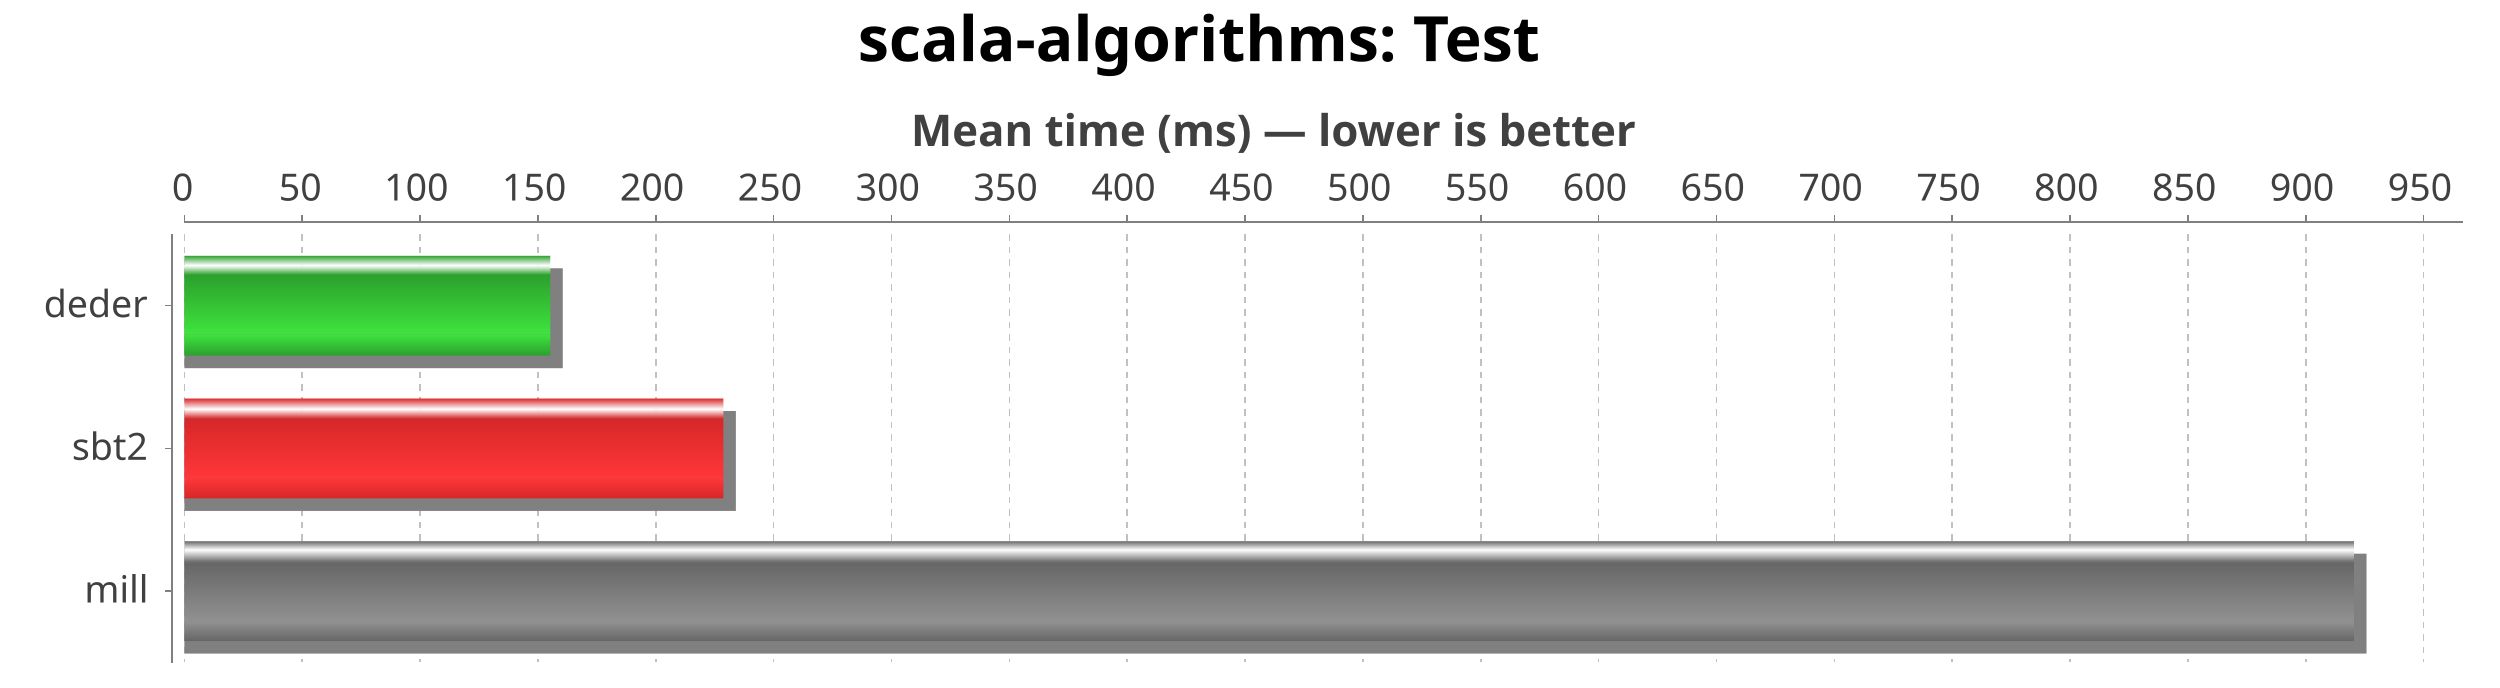
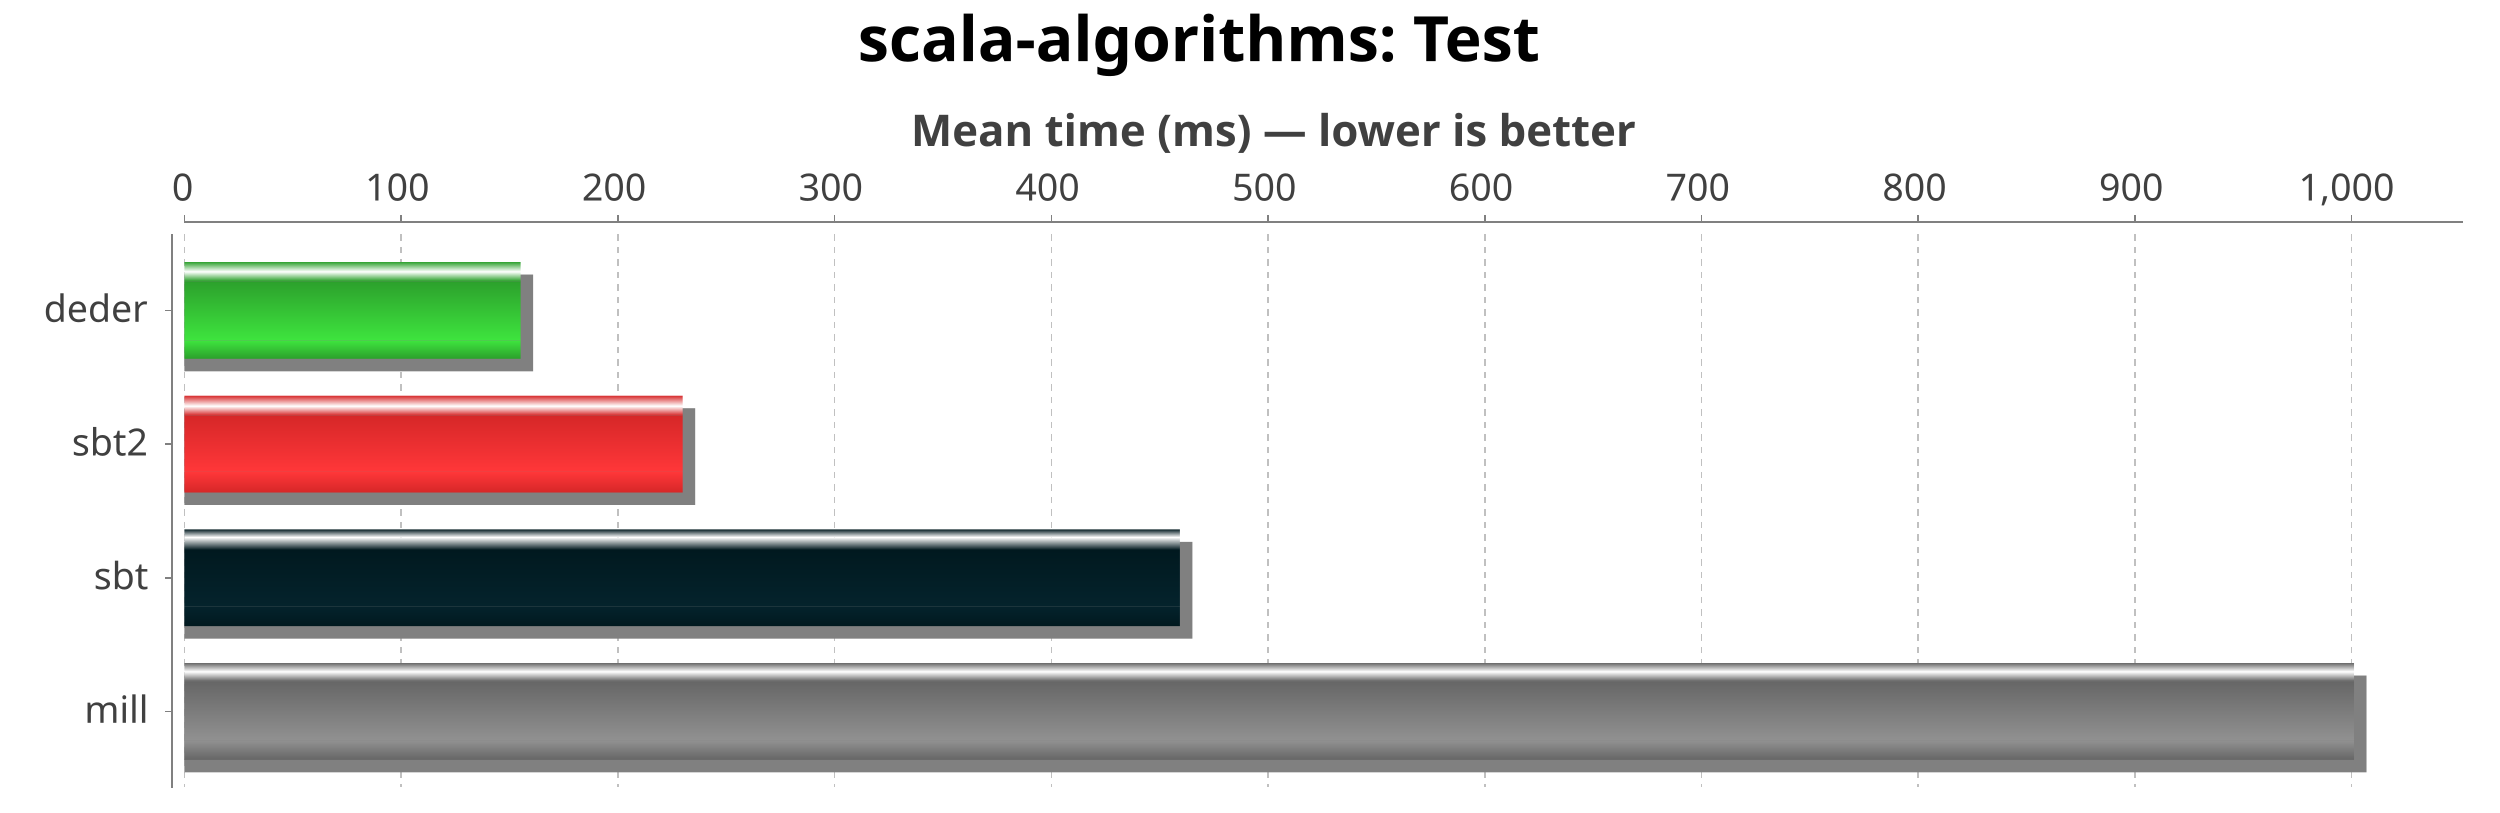
- <svg xmlns="http://www.w3.org/2000/svg" width="800" height="220" text-rendering="auto" shape-rendering="auto">
+ <svg xmlns="http://www.w3.org/2000/svg" width="800" height="260" text-rendering="auto" shape-rendering="auto">
  <defs>
-     <linearGradient id="_100965265885gp8" x1="0" y1="173.18" x2="0" y2="176" gradientUnits="userSpaceOnUse">
+     <linearGradient id="_330754637206gp3" x1="0" y1="109" x2="0" y2="114.82" gradientUnits="userSpaceOnUse">
+       <stop offset="0%" stop-color="rgb(62,228,62)" />
+       <stop offset="100%" stop-color="rgb(44,160,44)" />
+     </linearGradient>
+     <linearGradient id="_330754637206gp8" x1="0" y1="169.4" x2="0" y2="172" gradientUnits="userSpaceOnUse">
+       <stop offset="0%" stop-color="rgb(1,25,31)" />
+       <stop offset="100%" stop-color="rgb(255,255,255)" />
+     </linearGradient>
+     <linearGradient id="_330754637206gp10" x1="0" y1="176" x2="0" y2="194" gradientUnits="userSpaceOnUse">
+       <stop offset="0%" stop-color="rgb(1,25,31)" />
+       <stop offset="100%" stop-color="rgb(4,35,44)" />
+     </linearGradient>
+     <linearGradient id="_330754637206gp11" x1="0" y1="194" x2="0" y2="200.38" gradientUnits="userSpaceOnUse">
+       <stop offset="0%" stop-color="rgb(4,35,44)" />
+       <stop offset="100%" stop-color="rgb(1,25,31)" />
+     </linearGradient>
+     <linearGradient id="_330754637206gp1" x1="0" y1="87" x2="0" y2="90" gradientUnits="userSpaceOnUse">
+       <stop offset="0%" stop-color="rgb(255,255,255)" />
+       <stop offset="100%" stop-color="rgb(44,160,44)" />
+     </linearGradient>
+     <linearGradient id="_330754637206gp2" x1="0" y1="90" x2="0" y2="109" gradientUnits="userSpaceOnUse">
+       <stop offset="0%" stop-color="rgb(44,160,44)" />
+       <stop offset="100%" stop-color="rgb(62,228,62)" />
+     </linearGradient>
+     <linearGradient id="_330754637206gp5" x1="0" y1="130" x2="0" y2="133" gradientUnits="userSpaceOnUse">
+       <stop offset="0%" stop-color="rgb(255,255,255)" />
+       <stop offset="100%" stop-color="rgb(214,39,40)" />
+     </linearGradient>
+     <linearGradient id="_330754637206gp6" x1="0" y1="133" x2="0" y2="151" gradientUnits="userSpaceOnUse">
+       <stop offset="0%" stop-color="rgb(214,39,40)" />
+       <stop offset="100%" stop-color="rgb(255,55,57)" />
+     </linearGradient>
+     <linearGradient id="_330754637206gp7" x1="0" y1="151" x2="0" y2="157.6" gradientUnits="userSpaceOnUse">
+       <stop offset="0%" stop-color="rgb(255,55,57)" />
+       <stop offset="100%" stop-color="rgb(214,39,40)" />
+     </linearGradient>
+     <linearGradient id="_330754637206gp14" x1="0" y1="218" x2="0" y2="237" gradientUnits="userSpaceOnUse">
+       <stop offset="0%" stop-color="rgb(102,102,102)" />
+       <stop offset="100%" stop-color="rgb(145,145,145)" />
+     </linearGradient>
+     <linearGradient id="_330754637206gp4" x1="0" y1="126.62" x2="0" y2="130" gradientUnits="userSpaceOnUse">
+       <stop offset="0%" stop-color="rgb(214,39,40)" />
+       <stop offset="100%" stop-color="rgb(255,255,255)" />
+     </linearGradient>
+     <linearGradient id="_330754637206gp9" x1="0" y1="172" x2="0" y2="176" gradientUnits="userSpaceOnUse">
+       <stop offset="0%" stop-color="rgb(255,255,255)" />
+       <stop offset="100%" stop-color="rgb(1,25,31)" />
+     </linearGradient>
+     <linearGradient id="_330754637206gp12" x1="0" y1="212.18" x2="0" y2="215" gradientUnits="userSpaceOnUse">
      <stop offset="0%" stop-color="rgb(102,102,102)" />
      <stop offset="100%" stop-color="rgb(255,255,255)" />
    </linearGradient>
-     <linearGradient id="_100965265885gp3" x1="0" y1="107" x2="0" y2="113.82" gradientUnits="userSpaceOnUse">
-       <stop offset="0%" stop-color="rgb(62,228,62)" />
-       <stop offset="100%" stop-color="rgb(44,160,44)" />
-     </linearGradient>
-     <linearGradient id="_100965265885gp4" x1="0" y1="127.52" x2="0" y2="131" gradientUnits="userSpaceOnUse">
-       <stop offset="0%" stop-color="rgb(214,39,40)" />
-       <stop offset="100%" stop-color="rgb(255,255,255)" />
-     </linearGradient>
-     <linearGradient id="_100965265885gp7" x1="0" y1="153" x2="0" y2="159.48" gradientUnits="userSpaceOnUse">
-       <stop offset="0%" stop-color="rgb(255,55,57)" />
-       <stop offset="100%" stop-color="rgb(214,39,40)" />
-     </linearGradient>
-     <linearGradient id="_100965265885gp1" x1="0" y1="85" x2="0" y2="88" gradientUnits="userSpaceOnUse">
-       <stop offset="0%" stop-color="rgb(255,255,255)" />
-       <stop offset="100%" stop-color="rgb(44,160,44)" />
-     </linearGradient>
-     <linearGradient id="_100965265885gp5" x1="0" y1="131" x2="0" y2="134" gradientUnits="userSpaceOnUse">
-       <stop offset="0%" stop-color="rgb(255,255,255)" />
-       <stop offset="100%" stop-color="rgb(214,39,40)" />
-     </linearGradient>
-     <linearGradient id="_100965265885gp9" x1="0" y1="176" x2="0" y2="180" gradientUnits="userSpaceOnUse">
+     <linearGradient id="_330754637206gp13" x1="0" y1="215" x2="0" y2="218" gradientUnits="userSpaceOnUse">
      <stop offset="0%" stop-color="rgb(255,255,255)" />
      <stop offset="100%" stop-color="rgb(102,102,102)" />
    </linearGradient>
-     <linearGradient id="_100965265885gp0" x1="0" y1="81.85" x2="0" y2="85" gradientUnits="userSpaceOnUse">
+     <linearGradient id="_330754637206gp15" x1="0" y1="237" x2="0" y2="243.15" gradientUnits="userSpaceOnUse">
+       <stop offset="0%" stop-color="rgb(145,145,145)" />
+       <stop offset="100%" stop-color="rgb(102,102,102)" />
+     </linearGradient>
+     <linearGradient id="_330754637206gp0" x1="0" y1="83.85" x2="0" y2="87" gradientUnits="userSpaceOnUse">
      <stop offset="0%" stop-color="rgb(44,160,44)" />
      <stop offset="100%" stop-color="rgb(255,255,255)" />
    </linearGradient>
-     <linearGradient id="_100965265885gp2" x1="0" y1="88" x2="0" y2="107" gradientUnits="userSpaceOnUse">
-       <stop offset="0%" stop-color="rgb(44,160,44)" />
-       <stop offset="100%" stop-color="rgb(62,228,62)" />
-     </linearGradient>
-     <linearGradient id="_100965265885gp6" x1="0" y1="134" x2="0" y2="153" gradientUnits="userSpaceOnUse">
-       <stop offset="0%" stop-color="rgb(214,39,40)" />
-       <stop offset="100%" stop-color="rgb(255,55,57)" />
-     </linearGradient>
-     <linearGradient id="_100965265885gp10" x1="0" y1="180" x2="0" y2="199" gradientUnits="userSpaceOnUse">
-       <stop offset="0%" stop-color="rgb(102,102,102)" />
-       <stop offset="100%" stop-color="rgb(145,145,145)" />
-     </linearGradient>
-     <linearGradient id="_100965265885gp11" x1="0" y1="199" x2="0" y2="205.15" gradientUnits="userSpaceOnUse">
-       <stop offset="0%" stop-color="rgb(145,145,145)" />
-       <stop offset="100%" stop-color="rgb(102,102,102)" />
-     </linearGradient>
-     <clipPath id="_100965265885clip-0">
-       <path d="M0,0L0,220L800,220L800,0Z" />
+     <clipPath id="_330754637206clip-0">
+       <path d="M0,0L0,260L800,260L800,0Z" />
    </clipPath>
-     <clipPath id="_100965265885clip-1">
-       <path d="M59,75L59,212L788,212L788,75Z" />
+     <clipPath id="_330754637206clip-1">
+       <path d="M59,75L59,252L788,252L788,75Z" />
    </clipPath>
  </defs>
-   <rect x="0" y="0" width="800" height="220" style="fill:rgb(255,255,255)" clip-path="url(#_100965265885clip-0)" />
+   <rect x="0" y="0" width="800" height="260" style="fill:rgb(255,255,255)" clip-path="url(#_330754637206clip-0)" />
  <g>
-     <text x="274.5" y="19.56" style="fill: rgb(0,0,0); fill-opacity: 1.0; font-family: sans-serif; font-size: 20px; font-weight: bold;" clip-path="url(#_100965265885clip-0)">scala-algorithms: Test</text>
+     <text x="274.5" y="19.56" style="fill: rgb(0,0,0); fill-opacity: 1.0; font-family: sans-serif; font-size: 20px; font-weight: bold;" clip-path="url(#_330754637206clip-0)">scala-algorithms: Test</text>
  </g>
-   <rect x="59" y="75" width="729" height="137" style="fill:rgb(255,255,255)" clip-path="url(#_100965265885clip-0)" />
-   <line x1="59" y1="71" x2="788" y2="71" style="stroke-width:0.5;stroke:rgb(128,128,128);stroke-opacity:1.0;stroke-linecap:square;stroke-miterlimit:10;shape-rendering:crispEdges" clip-path="url(#_100965265885clip-0)" />
+   <rect x="59" y="75" width="729" height="177" style="fill:rgb(255,255,255)" clip-path="url(#_330754637206clip-0)" />
+   <line x1="59" y1="71" x2="788" y2="71" style="stroke-width:0.5;stroke:rgb(128,128,128);stroke-opacity:1.0;stroke-linecap:square;stroke-miterlimit:10;shape-rendering:crispEdges" clip-path="url(#_330754637206clip-0)" />
  <g>
-     <text x="55" y="64.17" style="fill: rgb(64,64,64); fill-opacity: 1.0; font-family: sans-serif; font-size: 12px;" clip-path="url(#_100965265885clip-0)">0</text>
+     <text x="55" y="64.17" style="fill: rgb(64,64,64); fill-opacity: 1.0; font-family: sans-serif; font-size: 12px;" clip-path="url(#_330754637206clip-0)">0</text>
  </g>
-   <line x1="59" y1="69" x2="59" y2="71" style="stroke-width:0.5;stroke:rgb(128,128,128);stroke-opacity:1.0;stroke-linecap:square;stroke-miterlimit:10;shape-rendering:crispEdges" clip-path="url(#_100965265885clip-0)" />
+   <line x1="59" y1="69" x2="59" y2="71" style="stroke-width:0.5;stroke:rgb(128,128,128);stroke-opacity:1.0;stroke-linecap:square;stroke-miterlimit:10;shape-rendering:crispEdges" clip-path="url(#_330754637206clip-0)" />
  <g>
-     <text x="89.21" y="64.17" style="fill: rgb(64,64,64); fill-opacity: 1.0; font-family: sans-serif; font-size: 12px;" clip-path="url(#_100965265885clip-0)">50</text>
+     <text x="116.85" y="64.17" style="fill: rgb(64,64,64); fill-opacity: 1.0; font-family: sans-serif; font-size: 12px;" clip-path="url(#_330754637206clip-0)">100</text>
  </g>
-   <line x1="96.71" y1="69" x2="96.71" y2="71" style="stroke-width:0.5;stroke:rgb(128,128,128);stroke-opacity:1.0;stroke-linecap:square;stroke-miterlimit:10;shape-rendering:crispEdges" clip-path="url(#_100965265885clip-0)" />
+   <line x1="128.35" y1="69" x2="128.35" y2="71" style="stroke-width:0.5;stroke:rgb(128,128,128);stroke-opacity:1.0;stroke-linecap:square;stroke-miterlimit:10;shape-rendering:crispEdges" clip-path="url(#_330754637206clip-0)" />
  <g>
-     <text x="122.93" y="64.17" style="fill: rgb(64,64,64); fill-opacity: 1.0; font-family: sans-serif; font-size: 12px;" clip-path="url(#_100965265885clip-0)">100</text>
+     <text x="186.21" y="64.17" style="fill: rgb(64,64,64); fill-opacity: 1.0; font-family: sans-serif; font-size: 12px;" clip-path="url(#_330754637206clip-0)">200</text>
  </g>
-   <line x1="134.43" y1="69" x2="134.43" y2="71" style="stroke-width:0.5;stroke:rgb(128,128,128);stroke-opacity:1.0;stroke-linecap:square;stroke-miterlimit:10;shape-rendering:crispEdges" clip-path="url(#_100965265885clip-0)" />
+   <line x1="197.71" y1="69" x2="197.71" y2="71" style="stroke-width:0.5;stroke:rgb(128,128,128);stroke-opacity:1.0;stroke-linecap:square;stroke-miterlimit:10;shape-rendering:crispEdges" clip-path="url(#_330754637206clip-0)" />
  <g>
-     <text x="160.64" y="64.17" style="fill: rgb(64,64,64); fill-opacity: 1.0; font-family: sans-serif; font-size: 12px;" clip-path="url(#_100965265885clip-0)">150</text>
+     <text x="255.56" y="64.17" style="fill: rgb(64,64,64); fill-opacity: 1.0; font-family: sans-serif; font-size: 12px;" clip-path="url(#_330754637206clip-0)">300</text>
  </g>
-   <line x1="172.14" y1="69" x2="172.14" y2="71" style="stroke-width:0.5;stroke:rgb(128,128,128);stroke-opacity:1.0;stroke-linecap:square;stroke-miterlimit:10;shape-rendering:crispEdges" clip-path="url(#_100965265885clip-0)" />
+   <line x1="267.06" y1="69" x2="267.06" y2="71" style="stroke-width:0.5;stroke:rgb(128,128,128);stroke-opacity:1.0;stroke-linecap:square;stroke-miterlimit:10;shape-rendering:crispEdges" clip-path="url(#_330754637206clip-0)" />
  <g>
-     <text x="198.36" y="64.17" style="fill: rgb(64,64,64); fill-opacity: 1.0; font-family: sans-serif; font-size: 12px;" clip-path="url(#_100965265885clip-0)">200</text>
+     <text x="324.92" y="64.17" style="fill: rgb(64,64,64); fill-opacity: 1.0; font-family: sans-serif; font-size: 12px;" clip-path="url(#_330754637206clip-0)">400</text>
  </g>
-   <line x1="209.86" y1="69" x2="209.86" y2="71" style="stroke-width:0.5;stroke:rgb(128,128,128);stroke-opacity:1.0;stroke-linecap:square;stroke-miterlimit:10;shape-rendering:crispEdges" clip-path="url(#_100965265885clip-0)" />
+   <line x1="336.42" y1="69" x2="336.42" y2="71" style="stroke-width:0.5;stroke:rgb(128,128,128);stroke-opacity:1.0;stroke-linecap:square;stroke-miterlimit:10;shape-rendering:crispEdges" clip-path="url(#_330754637206clip-0)" />
  <g>
-     <text x="236.07" y="64.17" style="fill: rgb(64,64,64); fill-opacity: 1.0; font-family: sans-serif; font-size: 12px;" clip-path="url(#_100965265885clip-0)">250</text>
+     <text x="394.27" y="64.17" style="fill: rgb(64,64,64); fill-opacity: 1.0; font-family: sans-serif; font-size: 12px;" clip-path="url(#_330754637206clip-0)">500</text>
  </g>
-   <line x1="247.57" y1="69" x2="247.57" y2="71" style="stroke-width:0.5;stroke:rgb(128,128,128);stroke-opacity:1.0;stroke-linecap:square;stroke-miterlimit:10;shape-rendering:crispEdges" clip-path="url(#_100965265885clip-0)" />
+   <line x1="405.77" y1="69" x2="405.77" y2="71" style="stroke-width:0.5;stroke:rgb(128,128,128);stroke-opacity:1.0;stroke-linecap:square;stroke-miterlimit:10;shape-rendering:crispEdges" clip-path="url(#_330754637206clip-0)" />
  <g>
-     <text x="273.79" y="64.17" style="fill: rgb(64,64,64); fill-opacity: 1.0; font-family: sans-serif; font-size: 12px;" clip-path="url(#_100965265885clip-0)">300</text>
+     <text x="463.63" y="64.17" style="fill: rgb(64,64,64); fill-opacity: 1.0; font-family: sans-serif; font-size: 12px;" clip-path="url(#_330754637206clip-0)">600</text>
  </g>
-   <line x1="285.29" y1="69" x2="285.29" y2="71" style="stroke-width:0.5;stroke:rgb(128,128,128);stroke-opacity:1.0;stroke-linecap:square;stroke-miterlimit:10;shape-rendering:crispEdges" clip-path="url(#_100965265885clip-0)" />
+   <line x1="475.13" y1="69" x2="475.13" y2="71" style="stroke-width:0.5;stroke:rgb(128,128,128);stroke-opacity:1.0;stroke-linecap:square;stroke-miterlimit:10;shape-rendering:crispEdges" clip-path="url(#_330754637206clip-0)" />
  <g>
-     <text x="311.5" y="64.17" style="fill: rgb(64,64,64); fill-opacity: 1.0; font-family: sans-serif; font-size: 12px;" clip-path="url(#_100965265885clip-0)">350</text>
+     <text x="532.98" y="64.17" style="fill: rgb(64,64,64); fill-opacity: 1.0; font-family: sans-serif; font-size: 12px;" clip-path="url(#_330754637206clip-0)">700</text>
  </g>
-   <line x1="323" y1="69" x2="323" y2="71" style="stroke-width:0.5;stroke:rgb(128,128,128);stroke-opacity:1.0;stroke-linecap:square;stroke-miterlimit:10;shape-rendering:crispEdges" clip-path="url(#_100965265885clip-0)" />
+   <line x1="544.48" y1="69" x2="544.48" y2="71" style="stroke-width:0.5;stroke:rgb(128,128,128);stroke-opacity:1.0;stroke-linecap:square;stroke-miterlimit:10;shape-rendering:crispEdges" clip-path="url(#_330754637206clip-0)" />
  <g>
-     <text x="349.22" y="64.17" style="fill: rgb(64,64,64); fill-opacity: 1.0; font-family: sans-serif; font-size: 12px;" clip-path="url(#_100965265885clip-0)">400</text>
+     <text x="602.34" y="64.17" style="fill: rgb(64,64,64); fill-opacity: 1.0; font-family: sans-serif; font-size: 12px;" clip-path="url(#_330754637206clip-0)">800</text>
  </g>
-   <line x1="360.72" y1="69" x2="360.72" y2="71" style="stroke-width:0.5;stroke:rgb(128,128,128);stroke-opacity:1.0;stroke-linecap:square;stroke-miterlimit:10;shape-rendering:crispEdges" clip-path="url(#_100965265885clip-0)" />
+   <line x1="613.84" y1="69" x2="613.84" y2="71" style="stroke-width:0.5;stroke:rgb(128,128,128);stroke-opacity:1.0;stroke-linecap:square;stroke-miterlimit:10;shape-rendering:crispEdges" clip-path="url(#_330754637206clip-0)" />
  <g>
-     <text x="386.93" y="64.17" style="fill: rgb(64,64,64); fill-opacity: 1.0; font-family: sans-serif; font-size: 12px;" clip-path="url(#_100965265885clip-0)">450</text>
+     <text x="671.69" y="64.17" style="fill: rgb(64,64,64); fill-opacity: 1.0; font-family: sans-serif; font-size: 12px;" clip-path="url(#_330754637206clip-0)">900</text>
  </g>
-   <line x1="398.43" y1="69" x2="398.43" y2="71" style="stroke-width:0.5;stroke:rgb(128,128,128);stroke-opacity:1.0;stroke-linecap:square;stroke-miterlimit:10;shape-rendering:crispEdges" clip-path="url(#_100965265885clip-0)" />
+   <line x1="683.19" y1="69" x2="683.19" y2="71" style="stroke-width:0.5;stroke:rgb(128,128,128);stroke-opacity:1.0;stroke-linecap:square;stroke-miterlimit:10;shape-rendering:crispEdges" clip-path="url(#_330754637206clip-0)" />
  <g>
-     <text x="424.65" y="64.17" style="fill: rgb(64,64,64); fill-opacity: 1.0; font-family: sans-serif; font-size: 12px;" clip-path="url(#_100965265885clip-0)">500</text>
+     <text x="735.55" y="64.17" style="fill: rgb(64,64,64); fill-opacity: 1.0; font-family: sans-serif; font-size: 12px;" clip-path="url(#_330754637206clip-0)">1,000</text>
  </g>
-   <line x1="436.15" y1="69" x2="436.15" y2="71" style="stroke-width:0.5;stroke:rgb(128,128,128);stroke-opacity:1.0;stroke-linecap:square;stroke-miterlimit:10;shape-rendering:crispEdges" clip-path="url(#_100965265885clip-0)" />
+   <line x1="752.55" y1="69" x2="752.55" y2="71" style="stroke-width:0.5;stroke:rgb(128,128,128);stroke-opacity:1.0;stroke-linecap:square;stroke-miterlimit:10;shape-rendering:crispEdges" clip-path="url(#_330754637206clip-0)" />
  <g>
-     <text x="462.36" y="64.17" style="fill: rgb(64,64,64); fill-opacity: 1.0; font-family: sans-serif; font-size: 12px;" clip-path="url(#_100965265885clip-0)">550</text>
+     <text x="291.5" y="46.73" style="fill: rgb(64,64,64); fill-opacity: 1.0; font-family: sans-serif; font-size: 14px; font-weight: bold;" clip-path="url(#_330754637206clip-0)">Mean time (ms) — lower is better</text>
  </g>
-   <line x1="473.86" y1="69" x2="473.86" y2="71" style="stroke-width:0.5;stroke:rgb(128,128,128);stroke-opacity:1.0;stroke-linecap:square;stroke-miterlimit:10;shape-rendering:crispEdges" clip-path="url(#_100965265885clip-0)" />
+   <line x1="55" y1="75" x2="55" y2="252" style="stroke-width:0.5;stroke:rgb(128,128,128);stroke-opacity:1.0;stroke-linecap:square;stroke-miterlimit:10;shape-rendering:crispEdges" clip-path="url(#_330754637206clip-0)" />
+   <line x1="55" y1="99.34" x2="55" y2="99.34" style="stroke-width:0.5;stroke:rgb(128,128,128);stroke-opacity:1.0;stroke-linecap:square;stroke-miterlimit:10;shape-rendering:crispEdges" clip-path="url(#_330754637206clip-0)" />
+   <line x1="55" y1="99.34" x2="53" y2="99.34" style="stroke-width:0.5;stroke:rgb(128,128,128);stroke-opacity:1.0;stroke-linecap:square;stroke-miterlimit:10;shape-rendering:crispEdges" clip-path="url(#_330754637206clip-0)" />
+   <line x1="55" y1="142.11" x2="55" y2="142.11" style="stroke-width:0.5;stroke:rgb(128,128,128);stroke-opacity:1.0;stroke-linecap:square;stroke-miterlimit:10;shape-rendering:crispEdges" clip-path="url(#_330754637206clip-0)" />
+   <line x1="55" y1="142.11" x2="53" y2="142.11" style="stroke-width:0.5;stroke:rgb(128,128,128);stroke-opacity:1.0;stroke-linecap:square;stroke-miterlimit:10;shape-rendering:crispEdges" clip-path="url(#_330754637206clip-0)" />
+   <line x1="55" y1="184.89" x2="55" y2="184.89" style="stroke-width:0.5;stroke:rgb(128,128,128);stroke-opacity:1.0;stroke-linecap:square;stroke-miterlimit:10;shape-rendering:crispEdges" clip-path="url(#_330754637206clip-0)" />
+   <line x1="55" y1="184.89" x2="53" y2="184.89" style="stroke-width:0.5;stroke:rgb(128,128,128);stroke-opacity:1.0;stroke-linecap:square;stroke-miterlimit:10;shape-rendering:crispEdges" clip-path="url(#_330754637206clip-0)" />
+   <line x1="55" y1="227.66" x2="55" y2="227.66" style="stroke-width:0.5;stroke:rgb(128,128,128);stroke-opacity:1.0;stroke-linecap:square;stroke-miterlimit:10;shape-rendering:crispEdges" clip-path="url(#_330754637206clip-0)" />
+   <line x1="55" y1="227.66" x2="53" y2="227.66" style="stroke-width:0.5;stroke:rgb(128,128,128);stroke-opacity:1.0;stroke-linecap:square;stroke-miterlimit:10;shape-rendering:crispEdges" clip-path="url(#_330754637206clip-0)" />
  <g>
-     <text x="500.07" y="64.17" style="fill: rgb(64,64,64); fill-opacity: 1.0; font-family: sans-serif; font-size: 12px;" clip-path="url(#_100965265885clip-0)">600</text>
-   </g>
-   <line x1="511.57" y1="69" x2="511.57" y2="71" style="stroke-width:0.5;stroke:rgb(128,128,128);stroke-opacity:1.0;stroke-linecap:square;stroke-miterlimit:10;shape-rendering:crispEdges" clip-path="url(#_100965265885clip-0)" />
-   <g>
-     <text x="537.79" y="64.17" style="fill: rgb(64,64,64); fill-opacity: 1.0; font-family: sans-serif; font-size: 12px;" clip-path="url(#_100965265885clip-0)">650</text>
-   </g>
-   <line x1="549.29" y1="69" x2="549.29" y2="71" style="stroke-width:0.5;stroke:rgb(128,128,128);stroke-opacity:1.0;stroke-linecap:square;stroke-miterlimit:10;shape-rendering:crispEdges" clip-path="url(#_100965265885clip-0)" />
-   <g>
-     <text x="575.5" y="64.17" style="fill: rgb(64,64,64); fill-opacity: 1.0; font-family: sans-serif; font-size: 12px;" clip-path="url(#_100965265885clip-0)">700</text>
-   </g>
-   <line x1="587" y1="69" x2="587" y2="71" style="stroke-width:0.5;stroke:rgb(128,128,128);stroke-opacity:1.0;stroke-linecap:square;stroke-miterlimit:10;shape-rendering:crispEdges" clip-path="url(#_100965265885clip-0)" />
-   <g>
-     <text x="613.22" y="64.17" style="fill: rgb(64,64,64); fill-opacity: 1.0; font-family: sans-serif; font-size: 12px;" clip-path="url(#_100965265885clip-0)">750</text>
-   </g>
-   <line x1="624.72" y1="69" x2="624.72" y2="71" style="stroke-width:0.5;stroke:rgb(128,128,128);stroke-opacity:1.0;stroke-linecap:square;stroke-miterlimit:10;shape-rendering:crispEdges" clip-path="url(#_100965265885clip-0)" />
-   <g>
-     <text x="650.93" y="64.17" style="fill: rgb(64,64,64); fill-opacity: 1.0; font-family: sans-serif; font-size: 12px;" clip-path="url(#_100965265885clip-0)">800</text>
-   </g>
-   <line x1="662.43" y1="69" x2="662.43" y2="71" style="stroke-width:0.5;stroke:rgb(128,128,128);stroke-opacity:1.0;stroke-linecap:square;stroke-miterlimit:10;shape-rendering:crispEdges" clip-path="url(#_100965265885clip-0)" />
-   <g>
-     <text x="688.65" y="64.17" style="fill: rgb(64,64,64); fill-opacity: 1.0; font-family: sans-serif; font-size: 12px;" clip-path="url(#_100965265885clip-0)">850</text>
-   </g>
-   <line x1="700.15" y1="69" x2="700.15" y2="71" style="stroke-width:0.5;stroke:rgb(128,128,128);stroke-opacity:1.0;stroke-linecap:square;stroke-miterlimit:10;shape-rendering:crispEdges" clip-path="url(#_100965265885clip-0)" />
-   <g>
-     <text x="726.36" y="64.17" style="fill: rgb(64,64,64); fill-opacity: 1.0; font-family: sans-serif; font-size: 12px;" clip-path="url(#_100965265885clip-0)">900</text>
-   </g>
-   <line x1="737.86" y1="69" x2="737.86" y2="71" style="stroke-width:0.5;stroke:rgb(128,128,128);stroke-opacity:1.0;stroke-linecap:square;stroke-miterlimit:10;shape-rendering:crispEdges" clip-path="url(#_100965265885clip-0)" />
-   <g>
-     <text x="764.08" y="64.17" style="fill: rgb(64,64,64); fill-opacity: 1.0; font-family: sans-serif; font-size: 12px;" clip-path="url(#_100965265885clip-0)">950</text>
-   </g>
-   <line x1="775.58" y1="69" x2="775.58" y2="71" style="stroke-width:0.5;stroke:rgb(128,128,128);stroke-opacity:1.0;stroke-linecap:square;stroke-miterlimit:10;shape-rendering:crispEdges" clip-path="url(#_100965265885clip-0)" />
-   <g>
-     <text x="291.5" y="46.73" style="fill: rgb(64,64,64); fill-opacity: 1.0; font-family: sans-serif; font-size: 14px; font-weight: bold;" clip-path="url(#_100965265885clip-0)">Mean time (ms) — lower is better</text>
-   </g>
-   <line x1="55" y1="75" x2="55" y2="212" style="stroke-width:0.5;stroke:rgb(128,128,128);stroke-opacity:1.0;stroke-linecap:square;stroke-miterlimit:10;shape-rendering:crispEdges" clip-path="url(#_100965265885clip-0)" />
-   <line x1="55" y1="97.83" x2="55" y2="97.83" style="stroke-width:0.5;stroke:rgb(128,128,128);stroke-opacity:1.0;stroke-linecap:square;stroke-miterlimit:10;shape-rendering:crispEdges" clip-path="url(#_100965265885clip-0)" />
-   <line x1="55" y1="97.83" x2="53" y2="97.83" style="stroke-width:0.5;stroke:rgb(128,128,128);stroke-opacity:1.0;stroke-linecap:square;stroke-miterlimit:10;shape-rendering:crispEdges" clip-path="url(#_100965265885clip-0)" />
-   <line x1="55" y1="143.5" x2="55" y2="143.5" style="stroke-width:0.5;stroke:rgb(128,128,128);stroke-opacity:1.0;stroke-linecap:square;stroke-miterlimit:10;shape-rendering:crispEdges" clip-path="url(#_100965265885clip-0)" />
-   <line x1="55" y1="143.5" x2="53" y2="143.5" style="stroke-width:0.5;stroke:rgb(128,128,128);stroke-opacity:1.0;stroke-linecap:square;stroke-miterlimit:10;shape-rendering:crispEdges" clip-path="url(#_100965265885clip-0)" />
-   <line x1="55" y1="189.17" x2="55" y2="189.17" style="stroke-width:0.5;stroke:rgb(128,128,128);stroke-opacity:1.0;stroke-linecap:square;stroke-miterlimit:10;shape-rendering:crispEdges" clip-path="url(#_100965265885clip-0)" />
-   <line x1="55" y1="189.17" x2="53" y2="189.17" style="stroke-width:0.5;stroke:rgb(128,128,128);stroke-opacity:1.0;stroke-linecap:square;stroke-miterlimit:10;shape-rendering:crispEdges" clip-path="url(#_100965265885clip-0)" />
-   <g>
-     <text x="14" y="101.47" style="fill: rgb(64,64,64); fill-opacity: 1.0; font-family: sans-serif; font-size: 12px;" clip-path="url(#_100965265885clip-0)">deder</text>
+     <text x="14" y="102.98" style="fill: rgb(64,64,64); fill-opacity: 1.0; font-family: sans-serif; font-size: 12px;" clip-path="url(#_330754637206clip-0)">deder</text>
  </g>
  <g>
-     <text x="23" y="147.14" style="fill: rgb(64,64,64); fill-opacity: 1.0; font-family: sans-serif; font-size: 12px;" clip-path="url(#_100965265885clip-0)">sbt2</text>
+     <text x="23" y="145.75" style="fill: rgb(64,64,64); fill-opacity: 1.0; font-family: sans-serif; font-size: 12px;" clip-path="url(#_330754637206clip-0)">sbt2</text>
  </g>
  <g>
-     <text x="27" y="192.81" style="fill: rgb(64,64,64); fill-opacity: 1.0; font-family: sans-serif; font-size: 12px;" clip-path="url(#_100965265885clip-0)">mill</text>
+     <text x="30" y="188.53" style="fill: rgb(64,64,64); fill-opacity: 1.0; font-family: sans-serif; font-size: 12px;" clip-path="url(#_330754637206clip-0)">sbt</text>
  </g>
-   <line x1="59" y1="75" x2="59" y2="212" style="stroke-width:0.5;stroke:rgb(192,192,192);stroke-opacity:1.0;stroke-linejoin:bevel;stroke-miterlimit:0;stroke-dasharray:2.0,2.0;shape-rendering:crispEdges" clip-path="url(#_100965265885clip-1)" />
-   <line x1="96.71" y1="75" x2="96.71" y2="212" style="stroke-width:0.5;stroke:rgb(192,192,192);stroke-opacity:1.0;stroke-linejoin:bevel;stroke-miterlimit:0;stroke-dasharray:2.0,2.0;shape-rendering:crispEdges" clip-path="url(#_100965265885clip-1)" />
-   <line x1="134.43" y1="75" x2="134.43" y2="212" style="stroke-width:0.5;stroke:rgb(192,192,192);stroke-opacity:1.0;stroke-linejoin:bevel;stroke-miterlimit:0;stroke-dasharray:2.0,2.0;shape-rendering:crispEdges" clip-path="url(#_100965265885clip-1)" />
-   <line x1="172.14" y1="75" x2="172.14" y2="212" style="stroke-width:0.5;stroke:rgb(192,192,192);stroke-opacity:1.0;stroke-linejoin:bevel;stroke-miterlimit:0;stroke-dasharray:2.0,2.0;shape-rendering:crispEdges" clip-path="url(#_100965265885clip-1)" />
-   <line x1="209.86" y1="75" x2="209.86" y2="212" style="stroke-width:0.5;stroke:rgb(192,192,192);stroke-opacity:1.0;stroke-linejoin:bevel;stroke-miterlimit:0;stroke-dasharray:2.0,2.0;shape-rendering:crispEdges" clip-path="url(#_100965265885clip-1)" />
-   <line x1="247.57" y1="75" x2="247.57" y2="212" style="stroke-width:0.5;stroke:rgb(192,192,192);stroke-opacity:1.0;stroke-linejoin:bevel;stroke-miterlimit:0;stroke-dasharray:2.0,2.0;shape-rendering:crispEdges" clip-path="url(#_100965265885clip-1)" />
-   <line x1="285.29" y1="75" x2="285.29" y2="212" style="stroke-width:0.5;stroke:rgb(192,192,192);stroke-opacity:1.0;stroke-linejoin:bevel;stroke-miterlimit:0;stroke-dasharray:2.0,2.0;shape-rendering:crispEdges" clip-path="url(#_100965265885clip-1)" />
-   <line x1="323" y1="75" x2="323" y2="212" style="stroke-width:0.5;stroke:rgb(192,192,192);stroke-opacity:1.0;stroke-linejoin:bevel;stroke-miterlimit:0;stroke-dasharray:2.0,2.0;shape-rendering:crispEdges" clip-path="url(#_100965265885clip-1)" />
-   <line x1="360.72" y1="75" x2="360.72" y2="212" style="stroke-width:0.5;stroke:rgb(192,192,192);stroke-opacity:1.0;stroke-linejoin:bevel;stroke-miterlimit:0;stroke-dasharray:2.0,2.0;shape-rendering:crispEdges" clip-path="url(#_100965265885clip-1)" />
-   <line x1="398.43" y1="75" x2="398.43" y2="212" style="stroke-width:0.5;stroke:rgb(192,192,192);stroke-opacity:1.0;stroke-linejoin:bevel;stroke-miterlimit:0;stroke-dasharray:2.0,2.0;shape-rendering:crispEdges" clip-path="url(#_100965265885clip-1)" />
-   <line x1="436.15" y1="75" x2="436.15" y2="212" style="stroke-width:0.5;stroke:rgb(192,192,192);stroke-opacity:1.0;stroke-linejoin:bevel;stroke-miterlimit:0;stroke-dasharray:2.0,2.0;shape-rendering:crispEdges" clip-path="url(#_100965265885clip-1)" />
-   <line x1="473.86" y1="75" x2="473.86" y2="212" style="stroke-width:0.5;stroke:rgb(192,192,192);stroke-opacity:1.0;stroke-linejoin:bevel;stroke-miterlimit:0;stroke-dasharray:2.0,2.0;shape-rendering:crispEdges" clip-path="url(#_100965265885clip-1)" />
-   <line x1="511.57" y1="75" x2="511.57" y2="212" style="stroke-width:0.5;stroke:rgb(192,192,192);stroke-opacity:1.0;stroke-linejoin:bevel;stroke-miterlimit:0;stroke-dasharray:2.0,2.0;shape-rendering:crispEdges" clip-path="url(#_100965265885clip-1)" />
-   <line x1="549.29" y1="75" x2="549.29" y2="212" style="stroke-width:0.5;stroke:rgb(192,192,192);stroke-opacity:1.0;stroke-linejoin:bevel;stroke-miterlimit:0;stroke-dasharray:2.0,2.0;shape-rendering:crispEdges" clip-path="url(#_100965265885clip-1)" />
-   <line x1="587" y1="75" x2="587" y2="212" style="stroke-width:0.5;stroke:rgb(192,192,192);stroke-opacity:1.0;stroke-linejoin:bevel;stroke-miterlimit:0;stroke-dasharray:2.0,2.0;shape-rendering:crispEdges" clip-path="url(#_100965265885clip-1)" />
-   <line x1="624.72" y1="75" x2="624.72" y2="212" style="stroke-width:0.5;stroke:rgb(192,192,192);stroke-opacity:1.0;stroke-linejoin:bevel;stroke-miterlimit:0;stroke-dasharray:2.0,2.0;shape-rendering:crispEdges" clip-path="url(#_100965265885clip-1)" />
-   <line x1="662.43" y1="75" x2="662.43" y2="212" style="stroke-width:0.5;stroke:rgb(192,192,192);stroke-opacity:1.0;stroke-linejoin:bevel;stroke-miterlimit:0;stroke-dasharray:2.0,2.0;shape-rendering:crispEdges" clip-path="url(#_100965265885clip-1)" />
-   <line x1="700.15" y1="75" x2="700.15" y2="212" style="stroke-width:0.5;stroke:rgb(192,192,192);stroke-opacity:1.0;stroke-linejoin:bevel;stroke-miterlimit:0;stroke-dasharray:2.0,2.0;shape-rendering:crispEdges" clip-path="url(#_100965265885clip-1)" />
-   <line x1="737.86" y1="75" x2="737.86" y2="212" style="stroke-width:0.5;stroke:rgb(192,192,192);stroke-opacity:1.0;stroke-linejoin:bevel;stroke-miterlimit:0;stroke-dasharray:2.0,2.0;shape-rendering:crispEdges" clip-path="url(#_100965265885clip-1)" />
-   <line x1="775.58" y1="75" x2="775.58" y2="212" style="stroke-width:0.5;stroke:rgb(192,192,192);stroke-opacity:1.0;stroke-linejoin:bevel;stroke-miterlimit:0;stroke-dasharray:2.0,2.0;shape-rendering:crispEdges" clip-path="url(#_100965265885clip-1)" />
-   <rect x="59" y="85.85" width="121.09" height="31.97" style="fill:rgb(128,128,128)" clip-path="url(#_100965265885clip-1)" />
-   <rect x="59" y="81.85" width="117.09" height="3.15" style="fill:url(#_100965265885gp0)" clip-path="url(#_100965265885clip-1)" />
-   <rect x="59" y="85" width="117.09" height="3" style="fill:url(#_100965265885gp1)" clip-path="url(#_100965265885clip-1)" />
-   <rect x="59" y="88" width="117.09" height="19" style="fill:url(#_100965265885gp2)" clip-path="url(#_100965265885clip-1)" />
-   <rect x="59" y="107" width="117.09" height="6.82" style="fill:url(#_100965265885gp3)" clip-path="url(#_100965265885clip-1)" />
-   <rect x="59" y="131.52" width="176.48" height="31.97" style="fill:rgb(128,128,128)" clip-path="url(#_100965265885clip-1)" />
-   <rect x="59" y="127.52" width="172.48" height="3.48" style="fill:url(#_100965265885gp4)" clip-path="url(#_100965265885clip-1)" />
-   <rect x="59" y="131" width="172.48" height="3" style="fill:url(#_100965265885gp5)" clip-path="url(#_100965265885clip-1)" />
-   <rect x="59" y="134" width="172.48" height="19" style="fill:url(#_100965265885gp6)" clip-path="url(#_100965265885clip-1)" />
-   <rect x="59" y="153" width="172.48" height="6.48" style="fill:url(#_100965265885gp7)" clip-path="url(#_100965265885clip-1)" />
-   <rect x="59" y="177.18" width="698.29" height="31.97" style="fill:rgb(128,128,128)" clip-path="url(#_100965265885clip-1)" />
-   <rect x="59" y="173.18" width="694.29" height="2.82" style="fill:url(#_100965265885gp8)" clip-path="url(#_100965265885clip-1)" />
-   <rect x="59" y="176" width="694.29" height="4" style="fill:url(#_100965265885gp9)" clip-path="url(#_100965265885clip-1)" />
-   <rect x="59" y="180" width="694.29" height="19" style="fill:url(#_100965265885gp10)" clip-path="url(#_100965265885clip-1)" />
-   <rect x="59" y="199" width="694.29" height="6.15" style="fill:url(#_100965265885gp11)" clip-path="url(#_100965265885clip-1)" />
+   <g>
+     <text x="27" y="231.3" style="fill: rgb(64,64,64); fill-opacity: 1.0; font-family: sans-serif; font-size: 12px;" clip-path="url(#_330754637206clip-0)">mill</text>
+   </g>
+   <line x1="59" y1="75" x2="59" y2="252" style="stroke-width:0.5;stroke:rgb(192,192,192);stroke-opacity:1.0;stroke-linejoin:bevel;stroke-miterlimit:0;stroke-dasharray:2.0,2.0;shape-rendering:crispEdges" clip-path="url(#_330754637206clip-1)" />
+   <line x1="128.35" y1="75" x2="128.35" y2="252" style="stroke-width:0.5;stroke:rgb(192,192,192);stroke-opacity:1.0;stroke-linejoin:bevel;stroke-miterlimit:0;stroke-dasharray:2.0,2.0;shape-rendering:crispEdges" clip-path="url(#_330754637206clip-1)" />
+   <line x1="197.71" y1="75" x2="197.71" y2="252" style="stroke-width:0.5;stroke:rgb(192,192,192);stroke-opacity:1.0;stroke-linejoin:bevel;stroke-miterlimit:0;stroke-dasharray:2.0,2.0;shape-rendering:crispEdges" clip-path="url(#_330754637206clip-1)" />
+   <line x1="267.06" y1="75" x2="267.06" y2="252" style="stroke-width:0.5;stroke:rgb(192,192,192);stroke-opacity:1.0;stroke-linejoin:bevel;stroke-miterlimit:0;stroke-dasharray:2.0,2.0;shape-rendering:crispEdges" clip-path="url(#_330754637206clip-1)" />
+   <line x1="336.42" y1="75" x2="336.42" y2="252" style="stroke-width:0.5;stroke:rgb(192,192,192);stroke-opacity:1.0;stroke-linejoin:bevel;stroke-miterlimit:0;stroke-dasharray:2.0,2.0;shape-rendering:crispEdges" clip-path="url(#_330754637206clip-1)" />
+   <line x1="405.77" y1="75" x2="405.77" y2="252" style="stroke-width:0.5;stroke:rgb(192,192,192);stroke-opacity:1.0;stroke-linejoin:bevel;stroke-miterlimit:0;stroke-dasharray:2.0,2.0;shape-rendering:crispEdges" clip-path="url(#_330754637206clip-1)" />
+   <line x1="475.13" y1="75" x2="475.13" y2="252" style="stroke-width:0.5;stroke:rgb(192,192,192);stroke-opacity:1.0;stroke-linejoin:bevel;stroke-miterlimit:0;stroke-dasharray:2.0,2.0;shape-rendering:crispEdges" clip-path="url(#_330754637206clip-1)" />
+   <line x1="544.48" y1="75" x2="544.48" y2="252" style="stroke-width:0.5;stroke:rgb(192,192,192);stroke-opacity:1.0;stroke-linejoin:bevel;stroke-miterlimit:0;stroke-dasharray:2.0,2.0;shape-rendering:crispEdges" clip-path="url(#_330754637206clip-1)" />
+   <line x1="613.84" y1="75" x2="613.84" y2="252" style="stroke-width:0.5;stroke:rgb(192,192,192);stroke-opacity:1.0;stroke-linejoin:bevel;stroke-miterlimit:0;stroke-dasharray:2.0,2.0;shape-rendering:crispEdges" clip-path="url(#_330754637206clip-1)" />
+   <line x1="683.19" y1="75" x2="683.19" y2="252" style="stroke-width:0.5;stroke:rgb(192,192,192);stroke-opacity:1.0;stroke-linejoin:bevel;stroke-miterlimit:0;stroke-dasharray:2.0,2.0;shape-rendering:crispEdges" clip-path="url(#_330754637206clip-1)" />
+   <line x1="752.55" y1="75" x2="752.55" y2="252" style="stroke-width:0.5;stroke:rgb(192,192,192);stroke-opacity:1.0;stroke-linejoin:bevel;stroke-miterlimit:0;stroke-dasharray:2.0,2.0;shape-rendering:crispEdges" clip-path="url(#_330754637206clip-1)" />
+   <rect x="59" y="87.85" width="111.6" height="30.97" style="fill:rgb(128,128,128)" clip-path="url(#_330754637206clip-1)" />
+   <rect x="59" y="83.85" width="107.6" height="3.15" style="fill:url(#_330754637206gp0)" clip-path="url(#_330754637206clip-1)" />
+   <rect x="59" y="87" width="107.6" height="3" style="fill:url(#_330754637206gp1)" clip-path="url(#_330754637206clip-1)" />
+   <rect x="59" y="90" width="107.6" height="19" style="fill:url(#_330754637206gp2)" clip-path="url(#_330754637206clip-1)" />
+   <rect x="59" y="109" width="107.6" height="5.82" style="fill:url(#_330754637206gp3)" clip-path="url(#_330754637206clip-1)" />
+   <rect x="59" y="130.62" width="163.46" height="30.98" style="fill:rgb(128,128,128)" clip-path="url(#_330754637206clip-1)" />
+   <rect x="59" y="126.63" width="159.46" height="3.37" style="fill:url(#_330754637206gp4)" clip-path="url(#_330754637206clip-1)" />
+   <rect x="59" y="130" width="159.46" height="3" style="fill:url(#_330754637206gp5)" clip-path="url(#_330754637206clip-1)" />
+   <rect x="59" y="133" width="159.46" height="18" style="fill:url(#_330754637206gp6)" clip-path="url(#_330754637206clip-1)" />
+   <rect x="59" y="151" width="159.46" height="6.6" style="fill:url(#_330754637206gp7)" clip-path="url(#_330754637206clip-1)" />
+   <rect x="59" y="173.4" width="322.57" height="30.97" style="fill:rgb(128,128,128)" clip-path="url(#_330754637206clip-1)" />
+   <rect x="59" y="169.4" width="318.57" height="2.6" style="fill:url(#_330754637206gp8)" clip-path="url(#_330754637206clip-1)" />
+   <rect x="59" y="172" width="318.57" height="4" style="fill:url(#_330754637206gp9)" clip-path="url(#_330754637206clip-1)" />
+   <rect x="59" y="176" width="318.57" height="18" style="fill:url(#_330754637206gp10)" clip-path="url(#_330754637206clip-1)" />
+   <rect x="59" y="194" width="318.57" height="6.37" style="fill:url(#_330754637206gp11)" clip-path="url(#_330754637206clip-1)" />
+   <rect x="59" y="216.17" width="698.29" height="30.97" style="fill:rgb(128,128,128)" clip-path="url(#_330754637206clip-1)" />
+   <rect x="59" y="212.17" width="694.29" height="2.83" style="fill:url(#_330754637206gp12)" clip-path="url(#_330754637206clip-1)" />
+   <rect x="59" y="215" width="694.29" height="3" style="fill:url(#_330754637206gp13)" clip-path="url(#_330754637206clip-1)" />
+   <rect x="59" y="218" width="694.29" height="19" style="fill:url(#_330754637206gp14)" clip-path="url(#_330754637206clip-1)" />
+   <rect x="59" y="237" width="694.29" height="6.15" style="fill:url(#_330754637206gp15)" clip-path="url(#_330754637206clip-1)" />
</svg>
